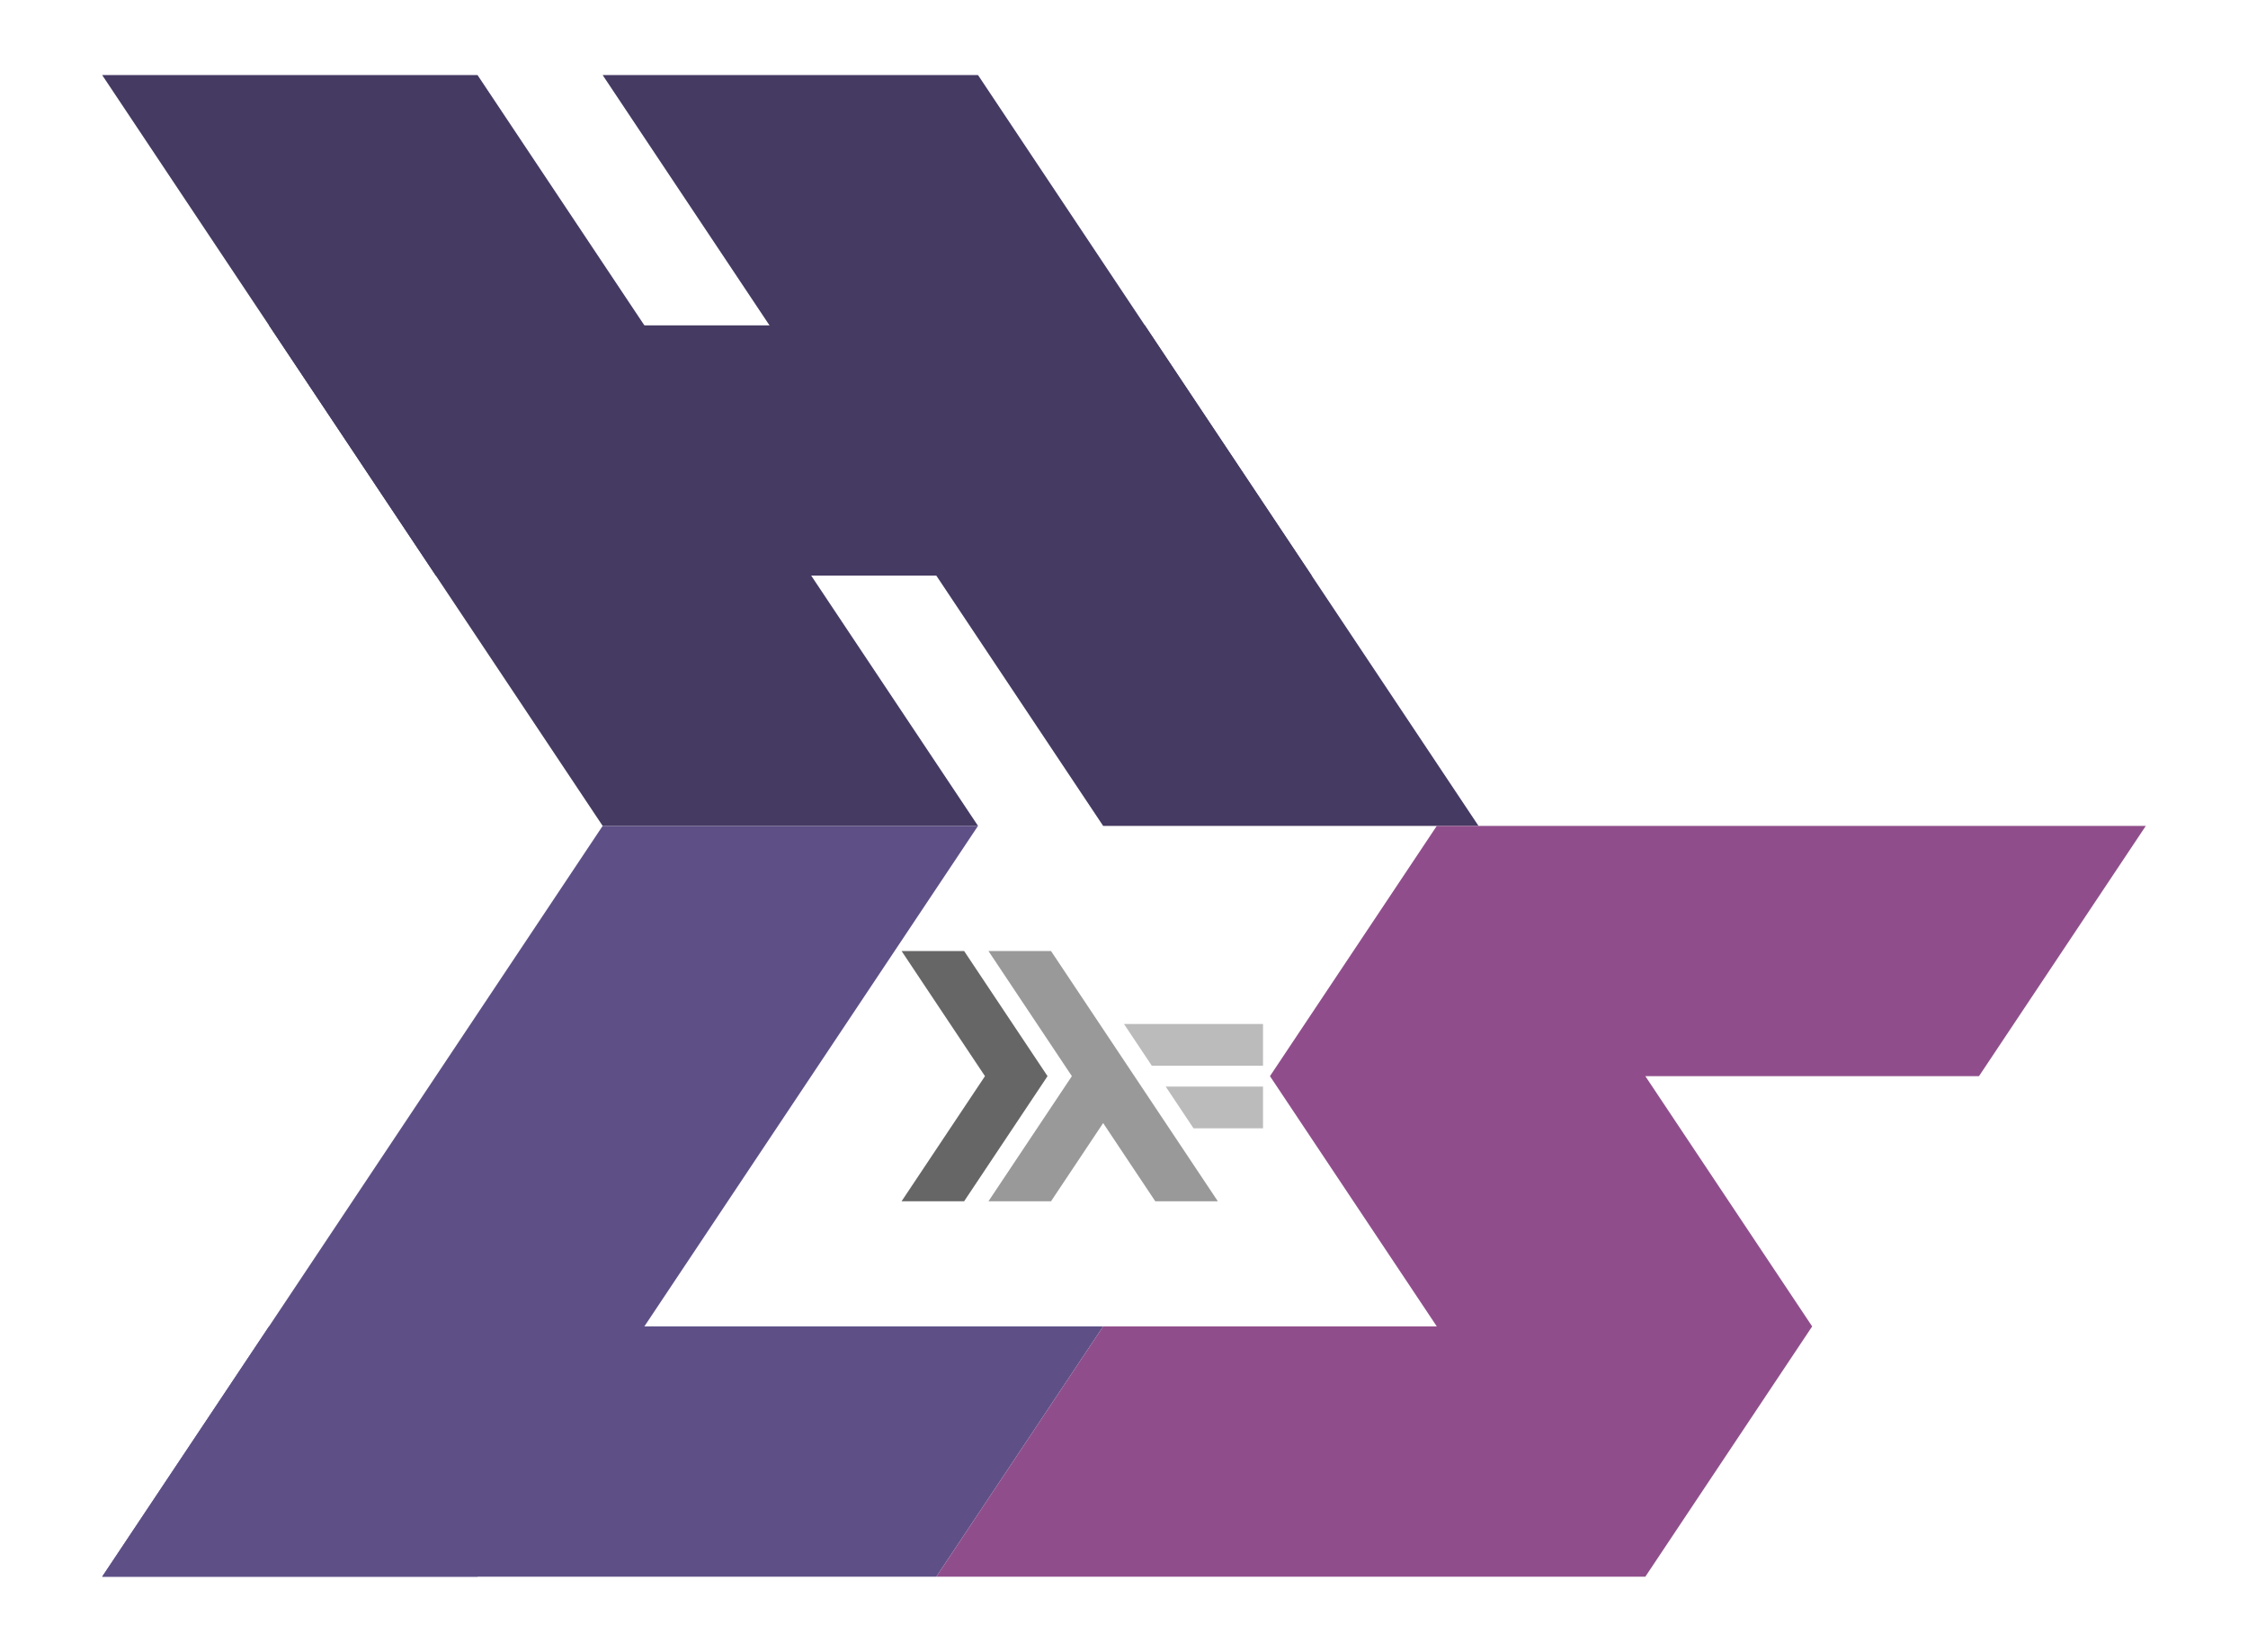
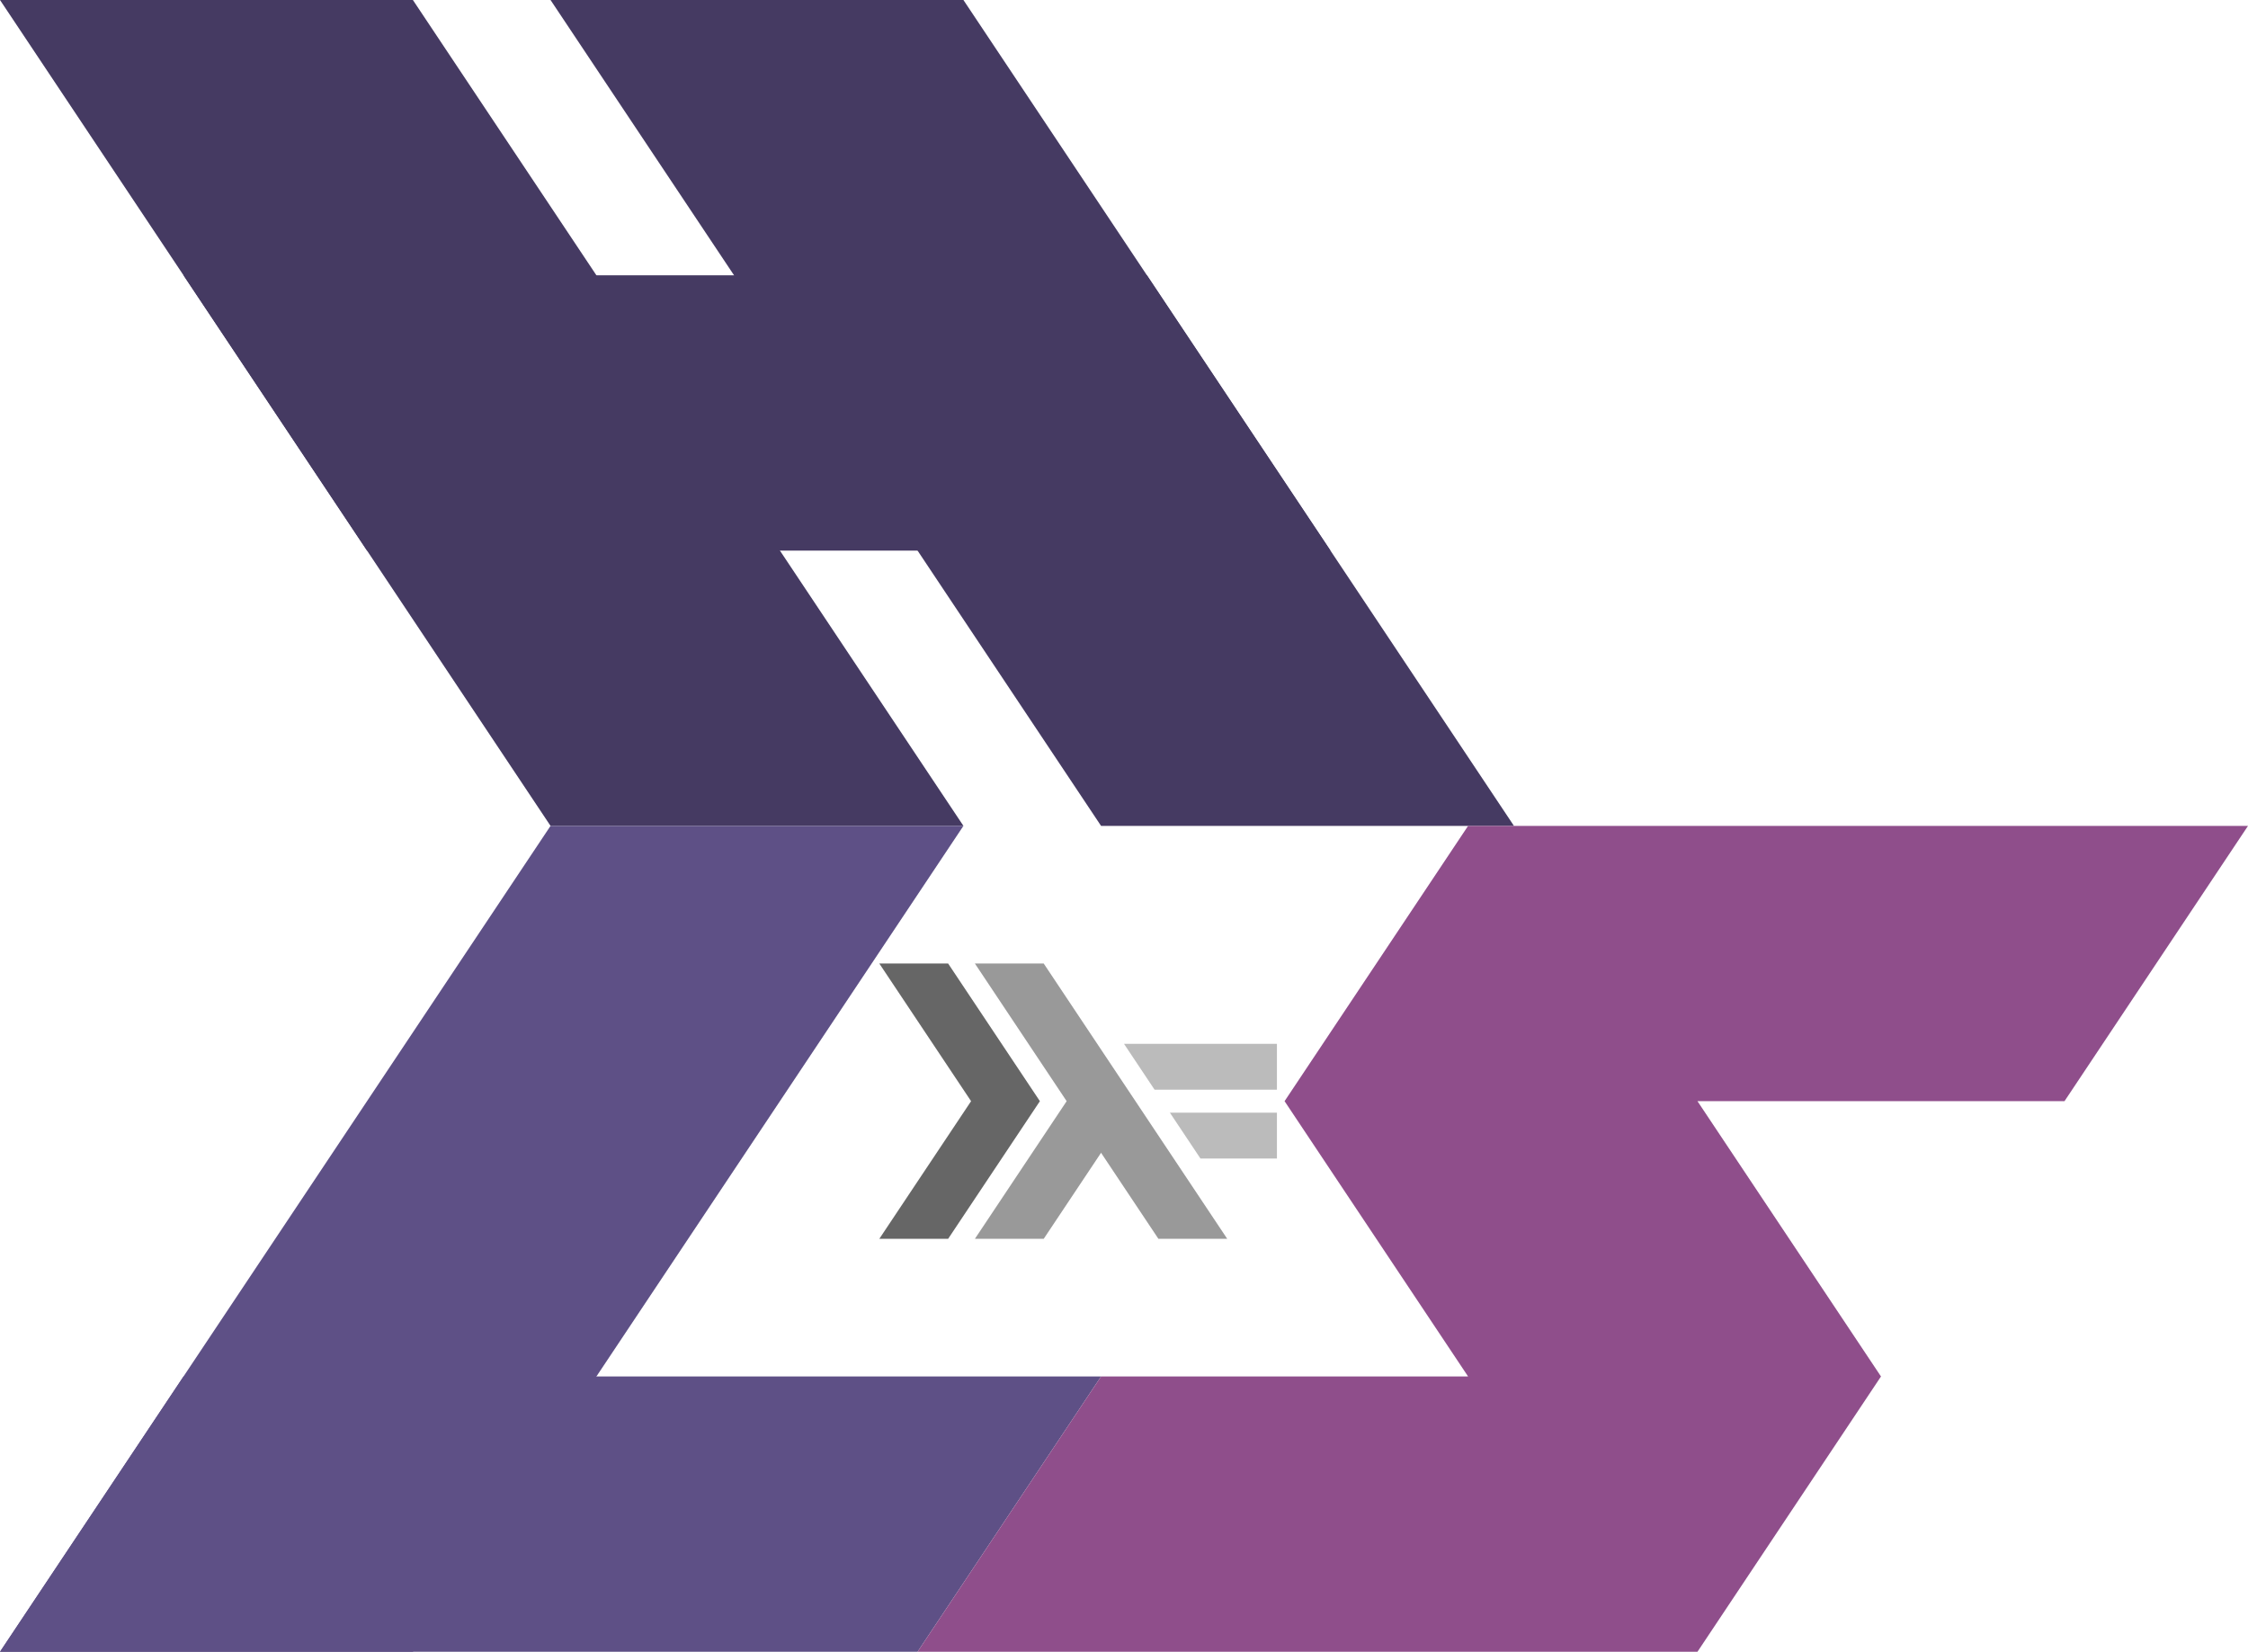
<svg xmlns="http://www.w3.org/2000/svg" viewBox="0 0 1000 734.694" version="1.1" width="1000" height="734.694">
-   <path fill="#453A62" d="M657.699,367.347 l-222.635,-333.952 h-166.976 l222.635,333.952 Z" />
-   <path fill="#453A62" d="M583.488,256.03 l-74.212,-111.317 h-389.61 l74.212,111.317 Z" />
-   <path fill="#453A62" d="M435.065,367.347 l-222.635,-333.952 h-166.976 l222.635,333.952 Z" />
-   <path fill="#5E5086" d="M45.455,701.299 l74.212,-111.317 h371.058 l-74.212,111.317 Z" />
-   <path fill="#5E5086" d="M45.455,701.299 l222.635,-333.952 h166.976 l-222.635,333.952 Z" />
-   <path fill="#666666" d="M465.986,478.664 l-37.106,-55.659 h-27.829 l37.106,55.659 l-37.106,55.659 h27.829 Z" />
-   <path fill="#8F4E8B" d="M564.935,478.664 l74.212,111.317 h-148.423 l-74.212,111.317 h315.399 l74.212,-111.317 l-74.212,-111.317 h148.423 l74.212,-111.317 h-315.399 Z" />
-   <path fill="#999999" d="M504.638,478.664 l-37.106,-55.659 h-27.829 l37.106,55.659 l-37.106,55.659 h27.829 Z" />
-   <path fill="#999999" d="M476.809,478.664 l37.106,55.659 h27.829 l-37.106,-55.659 Z" />
-   <path fill="#BBBBBB" d="M500,455.473 l12.369,18.553 h49.474 v-18.553 Z" />
-   <path fill="#BBBBBB" d="M518.553,483.302 l12.369,18.553 h30.922 v-18.553 Z" />
+   <path fill="#453A62" d="M673.469,367.347 l-244.898,-367.347 h-183.673 l244.898,367.347 Z" />
+   <path fill="#453A62" d="M591.837,244.898 l-81.633,-122.449 h-428.571 l81.633,122.449 Z" />
+   <path fill="#453A62" d="M428.571,367.347 l-244.898,-367.347 h-183.673 l244.898,367.347 Z" />
+   <path fill="#5E5086" d="M0,734.694 l81.633,-122.449 h408.163 l-81.633,122.449 Z" />
+   <path fill="#5E5086" d="M0,734.694 l244.898,-367.347 h183.673 l-244.898,367.347 Z" />
+   <path fill="#666666" d="M462.585,489.796 l-40.816,-61.224 h-30.612 l40.816,61.224 l-40.816,61.224 h30.612 Z" />
+   <path fill="#8F4E8B" d="M571.429,489.796 l81.633,122.449 h-163.265 l-81.633,122.449 h346.939 l81.633,-122.449 l-81.633,-122.449 h163.265 l81.633,-122.449 h-346.939 Z" />
+   <path fill="#999999" d="M505.102,489.796 l-40.816,-61.224 h-30.612 l40.816,61.224 l-40.816,61.224 h30.612 Z" />
+   <path fill="#999999" d="M474.49,489.796 l40.816,61.224 h30.612 l-40.816,-61.224 Z" />
+   <path fill="#BBBBBB" d="M500,464.286 l13.605,20.408 h54.422 v-20.408 Z" />
+   <path fill="#BBBBBB" d="M520.408,494.898 l13.605,20.408 h34.014 v-20.408 Z" />
  <defs />
</svg>
